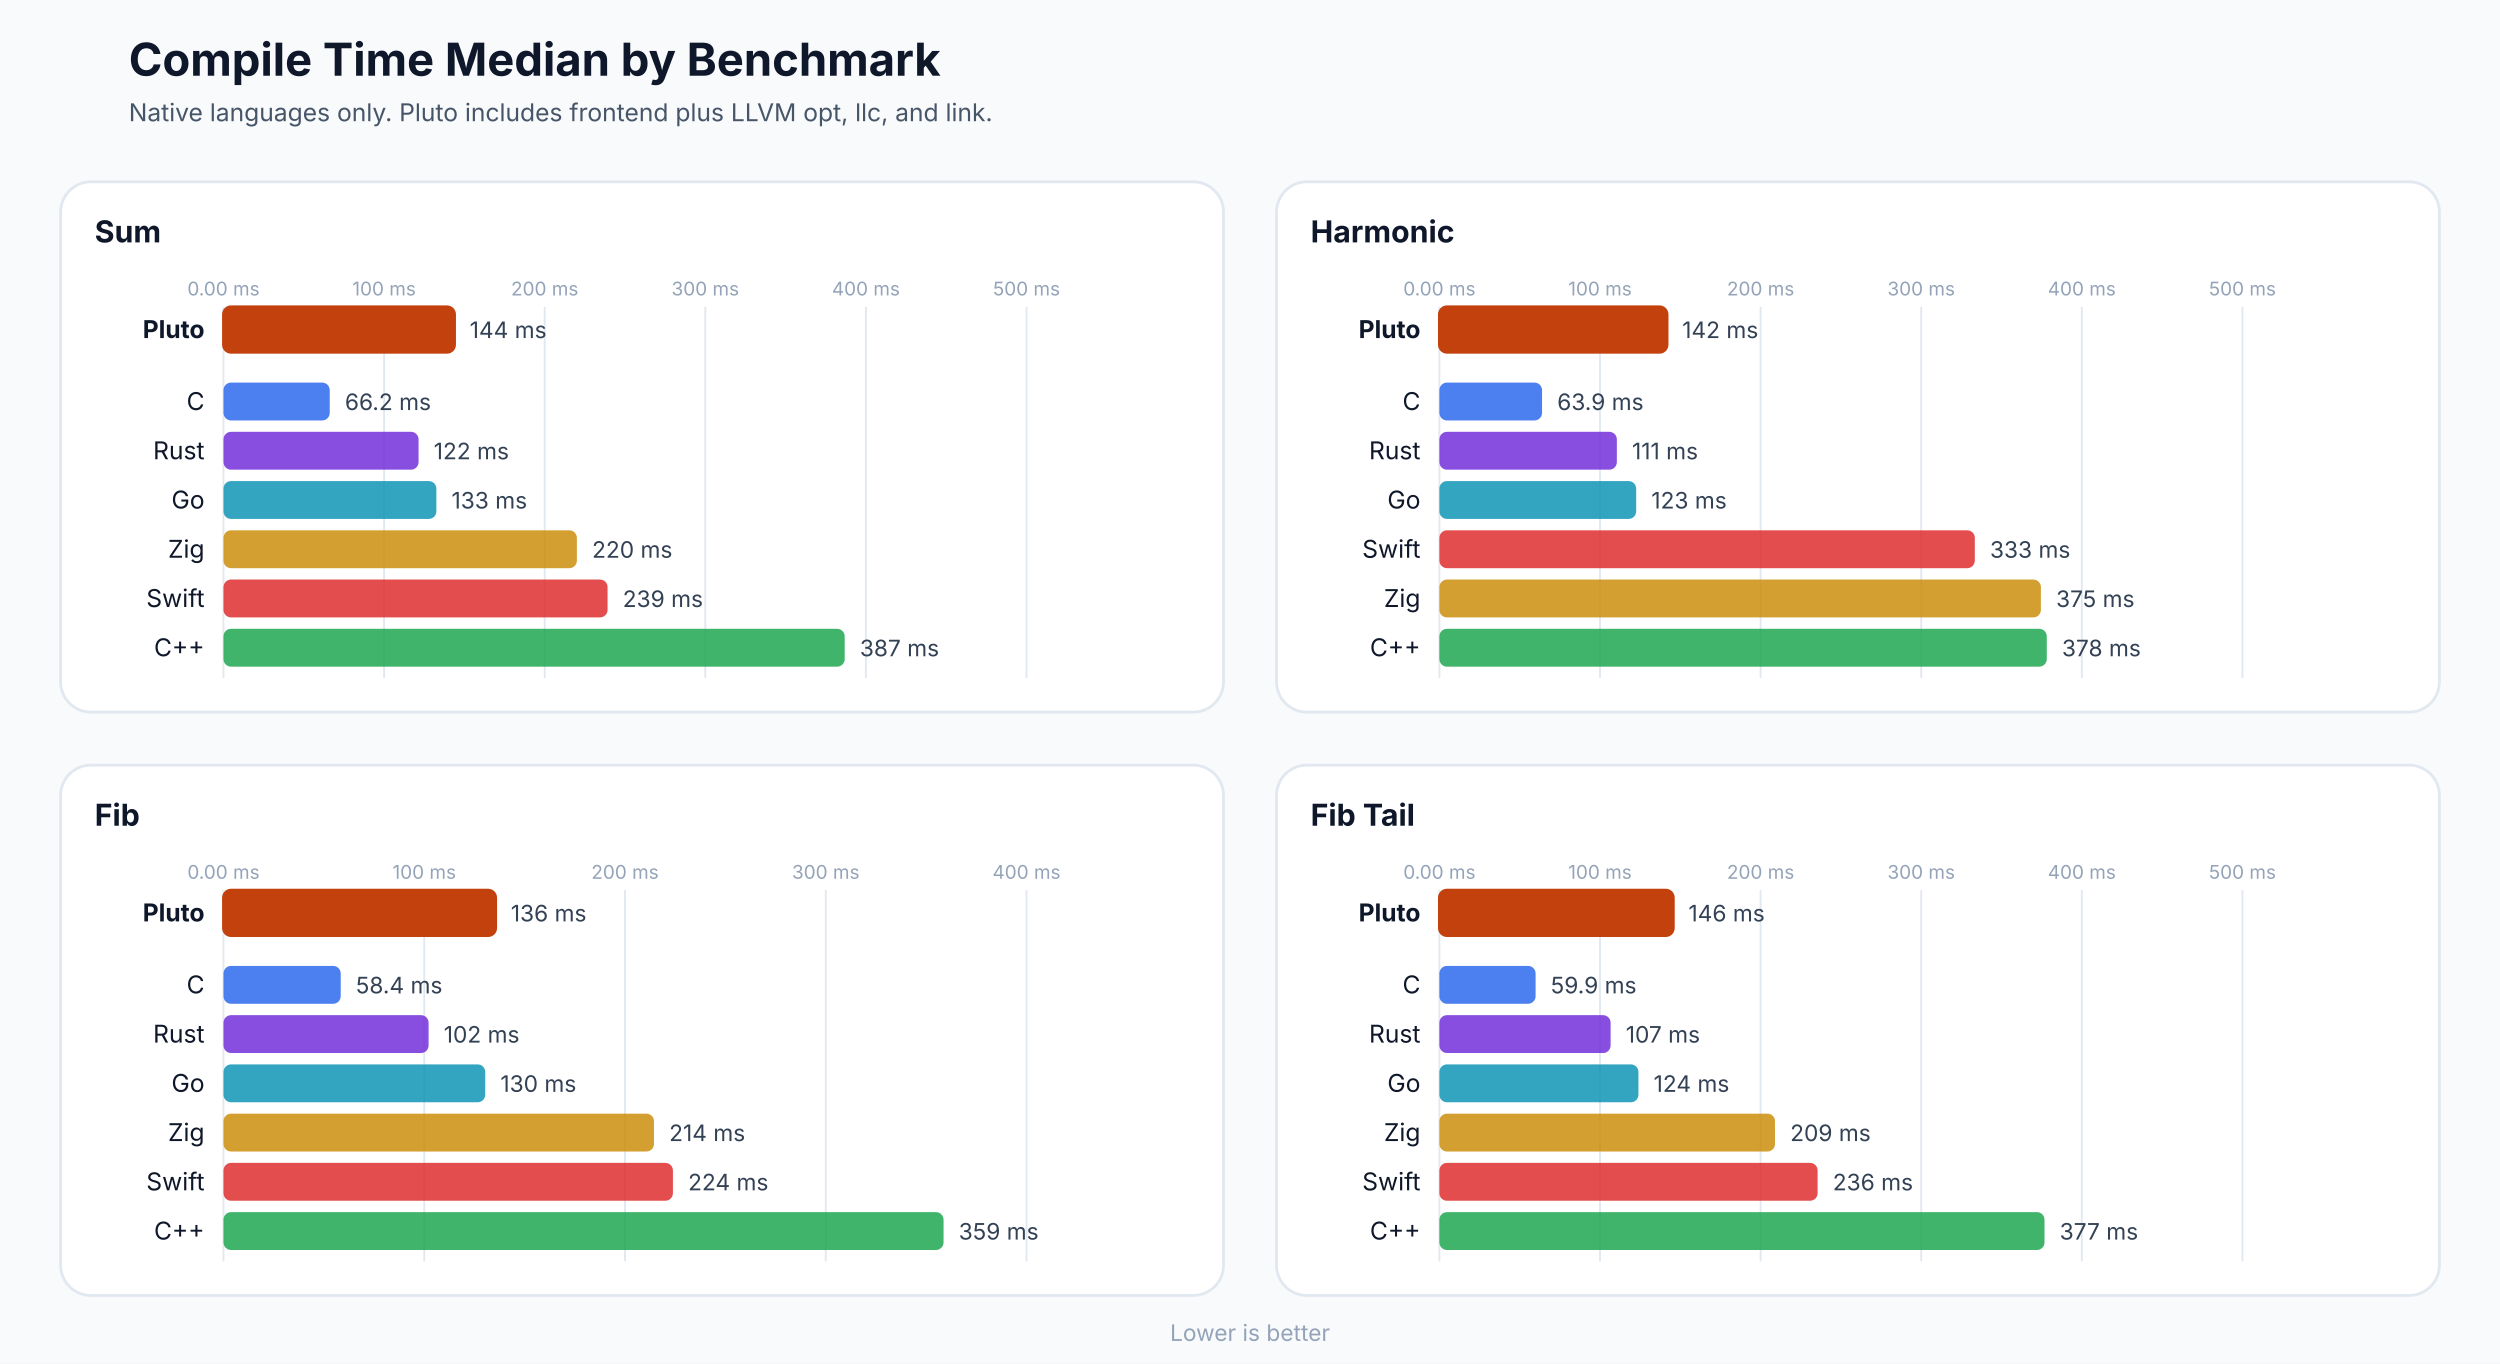
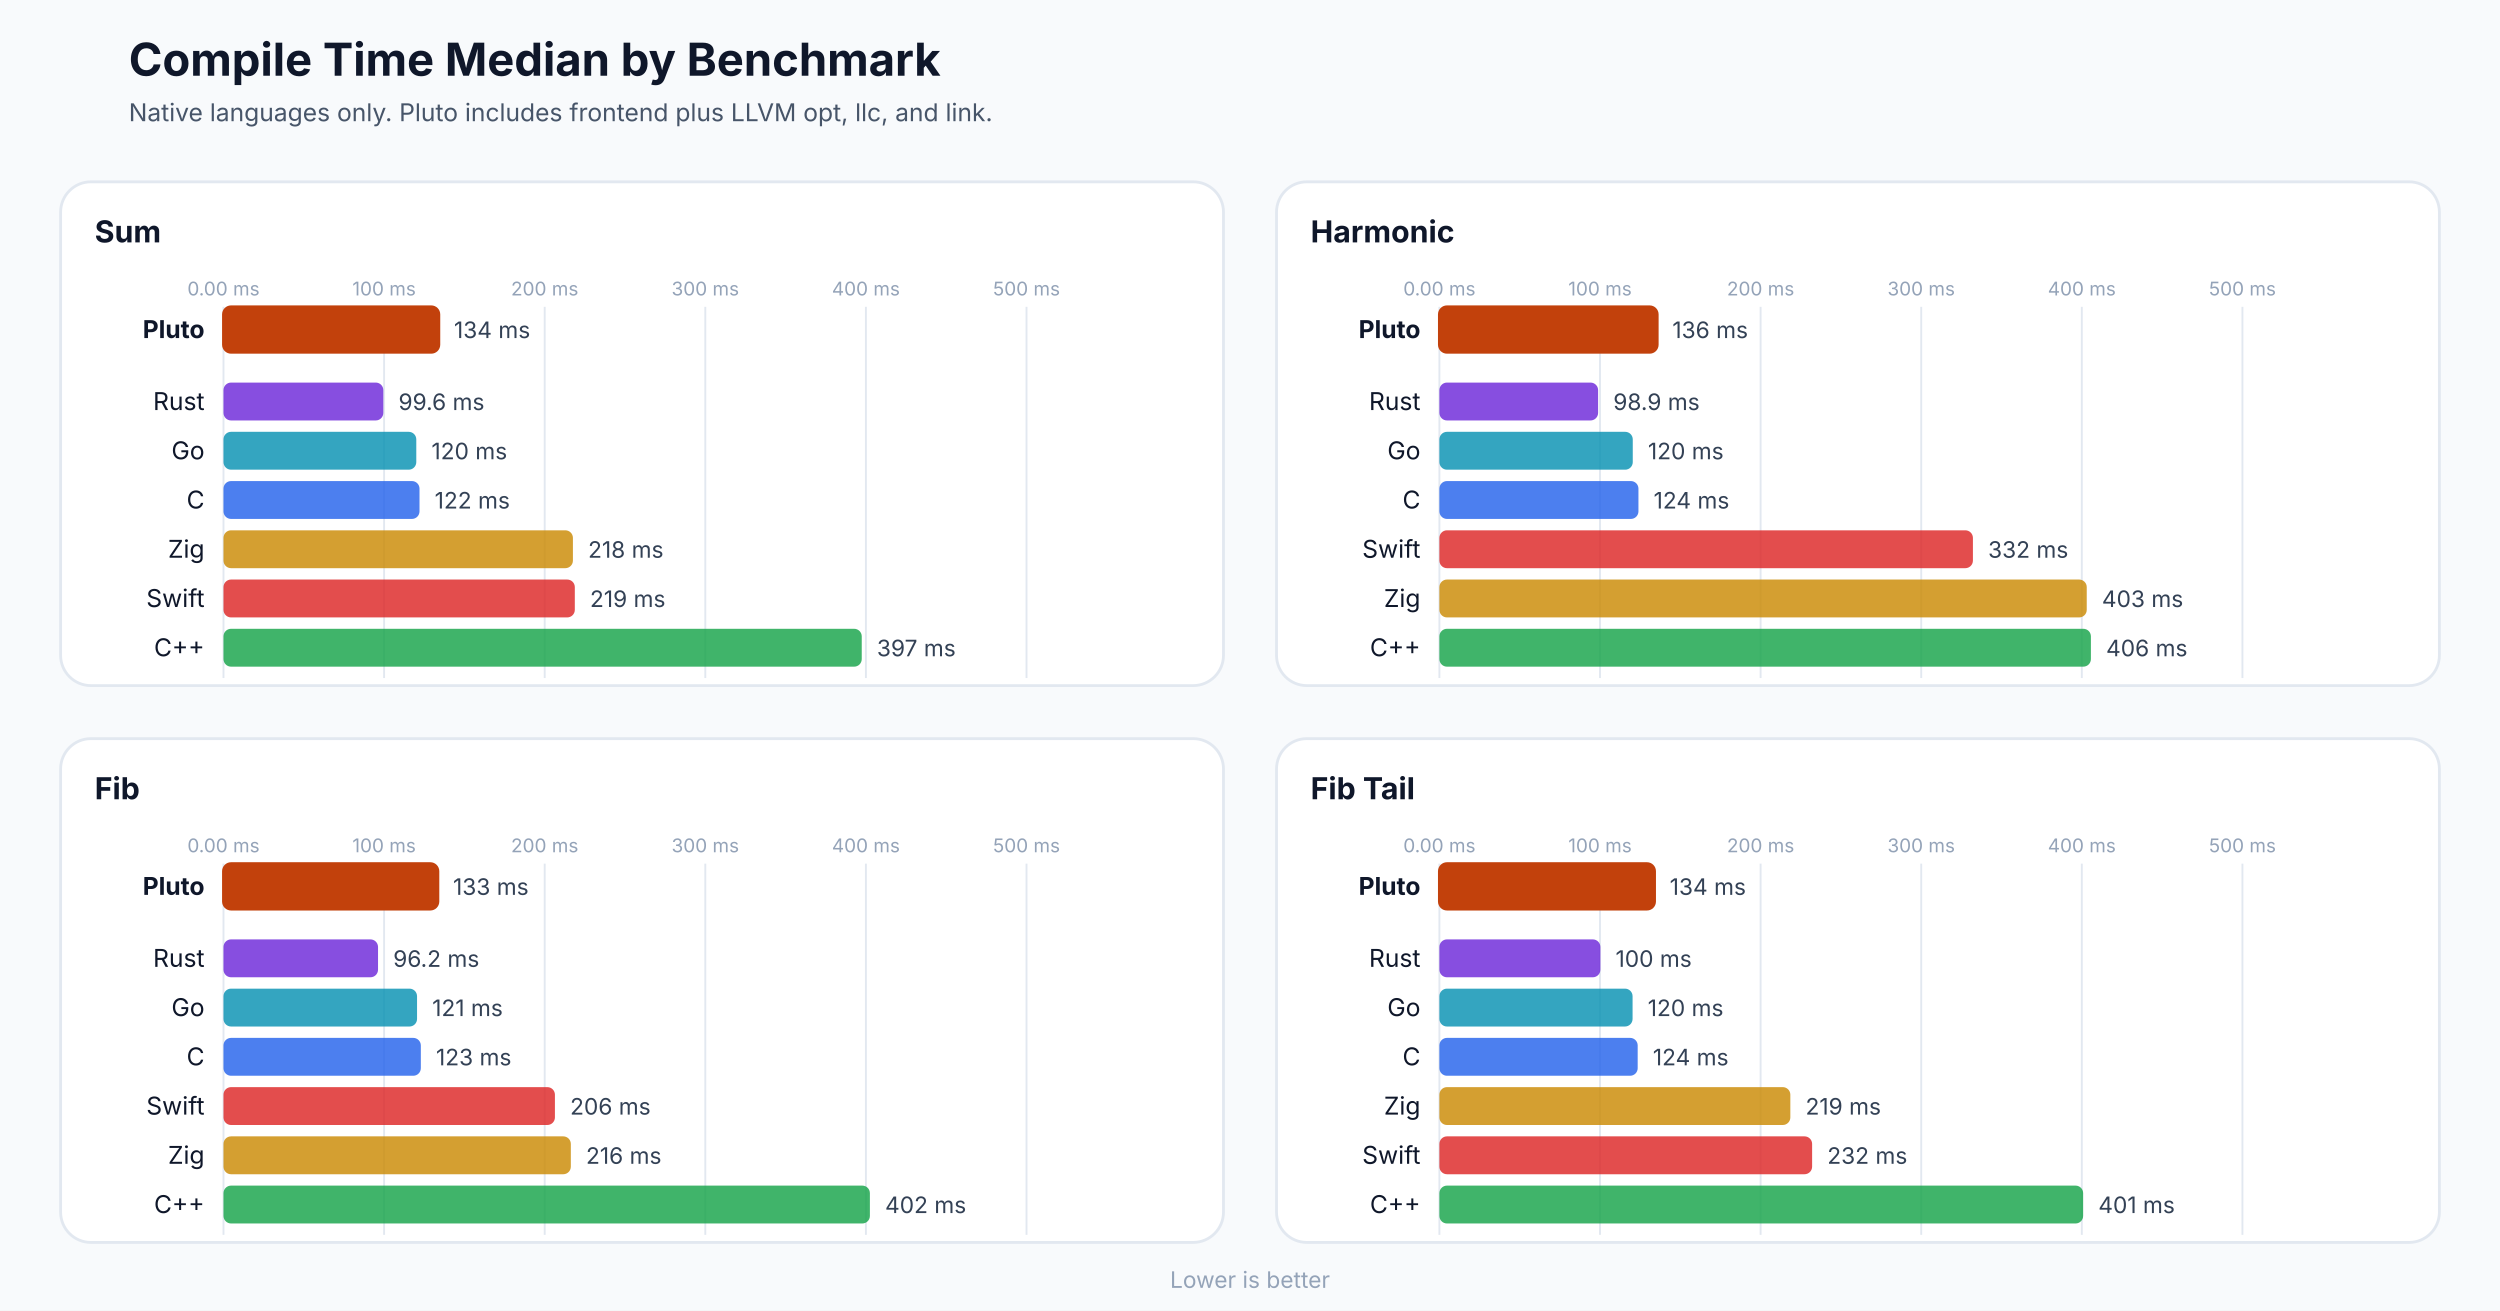
- <svg xmlns="http://www.w3.org/2000/svg" width="1320" height="720" viewBox="0 0 1320 720" role="img" aria-labelledby="chart-title chart-desc">
-   <rect width="1320" height="720" fill="#f8fafc" />
+ <svg xmlns="http://www.w3.org/2000/svg" width="1320" height="692" viewBox="0 0 1320 692" role="img" aria-labelledby="chart-title chart-desc">
+   <rect width="1320" height="692" fill="#f8fafc" />
  <text x="68" y="40" fill="#0f172a" font-size="24" font-weight="700" font-family="ui-sans-serif, system-ui, -apple-system, BlinkMacSystemFont, sans-serif">Compile Time Median by Benchmark</text>
  <text x="68" y="64" fill="#475569" font-size="13" font-family="ui-sans-serif, system-ui, -apple-system, BlinkMacSystemFont, sans-serif">Native languages only. Pluto includes frontend plus LLVM opt, llc, and link.</text>
-   <rect x="32" y="96" width="614" height="280" rx="16" fill="#ffffff" stroke="#e2e8f0" stroke-width="1.5" />
+   <rect x="32" y="96" width="614" height="266" rx="16" fill="#ffffff" stroke="#e2e8f0" stroke-width="1.5" />
  <text x="50" y="128" fill="#0f172a" font-size="16" font-weight="700" font-family="ui-sans-serif, system-ui, -apple-system, BlinkMacSystemFont, sans-serif">Sum</text>
  <line x1="118.0" y1="162" x2="118.0" y2="358" stroke="#e2e8f0" stroke-width="1" />
  <text x="118.0" y="156" text-anchor="middle" fill="#94a3b8" font-size="10" font-family="ui-sans-serif, system-ui, -apple-system, BlinkMacSystemFont, sans-serif">0.00 ms</text>
  <line x1="202.8" y1="162" x2="202.8" y2="358" stroke="#e2e8f0" stroke-width="1" />
  <text x="202.8" y="156" text-anchor="middle" fill="#94a3b8" font-size="10" font-family="ui-sans-serif, system-ui, -apple-system, BlinkMacSystemFont, sans-serif">100 ms</text>
  <line x1="287.6" y1="162" x2="287.6" y2="358" stroke="#e2e8f0" stroke-width="1" />
  <text x="287.6" y="156" text-anchor="middle" fill="#94a3b8" font-size="10" font-family="ui-sans-serif, system-ui, -apple-system, BlinkMacSystemFont, sans-serif">200 ms</text>
  <line x1="372.4" y1="162" x2="372.4" y2="358" stroke="#e2e8f0" stroke-width="1" />
  <text x="372.4" y="156" text-anchor="middle" fill="#94a3b8" font-size="10" font-family="ui-sans-serif, system-ui, -apple-system, BlinkMacSystemFont, sans-serif">300 ms</text>
  <line x1="457.2" y1="162" x2="457.2" y2="358" stroke="#e2e8f0" stroke-width="1" />
  <text x="457.2" y="156" text-anchor="middle" fill="#94a3b8" font-size="10" font-family="ui-sans-serif, system-ui, -apple-system, BlinkMacSystemFont, sans-serif">400 ms</text>
  <line x1="542.0" y1="162" x2="542.0" y2="358" stroke="#e2e8f0" stroke-width="1" />
  <text x="542.0" y="156" text-anchor="middle" fill="#94a3b8" font-size="10" font-family="ui-sans-serif, system-ui, -apple-system, BlinkMacSystemFont, sans-serif">500 ms</text>
  <text x="108" y="178.5" text-anchor="end" fill="#0f172a" font-size="13" font-weight="700" font-family="ui-sans-serif, system-ui, -apple-system, BlinkMacSystemFont, sans-serif">Pluto</text>
-   <rect x="118" y="162" width="122.0" height="24" rx="4" fill="#c2410c" fill-opacity="1.0" stroke="#c2410c" stroke-width="1.5" />
-   <text x="248.0" y="178.5" text-anchor="start" fill="#334155" font-size="12" font-family="ui-sans-serif, system-ui, -apple-system, BlinkMacSystemFont, sans-serif">144 ms</text>
-   <text x="108" y="216.5" text-anchor="end" fill="#0f172a" font-size="13" font-weight="400" font-family="ui-sans-serif, system-ui, -apple-system, BlinkMacSystemFont, sans-serif">C</text>
-   <rect x="118" y="202" width="56.1" height="20" rx="4" fill="#2563eb" fill-opacity="0.82" />
-   <text x="182.1" y="216.5" text-anchor="start" fill="#334155" font-size="12" font-family="ui-sans-serif, system-ui, -apple-system, BlinkMacSystemFont, sans-serif">66.2 ms</text>
-   <text x="108" y="242.5" text-anchor="end" fill="#0f172a" font-size="13" font-weight="400" font-family="ui-sans-serif, system-ui, -apple-system, BlinkMacSystemFont, sans-serif">Rust</text>
-   <rect x="118" y="228" width="103.0" height="20" rx="4" fill="#6d28d9" fill-opacity="0.82" />
-   <text x="229.0" y="242.5" text-anchor="start" fill="#334155" font-size="12" font-family="ui-sans-serif, system-ui, -apple-system, BlinkMacSystemFont, sans-serif">122 ms</text>
-   <text x="108" y="268.5" text-anchor="end" fill="#0f172a" font-size="13" font-weight="400" font-family="ui-sans-serif, system-ui, -apple-system, BlinkMacSystemFont, sans-serif">Go</text>
-   <rect x="118" y="254" width="112.4" height="20" rx="4" fill="#0891b2" fill-opacity="0.82" />
-   <text x="238.4" y="268.5" text-anchor="start" fill="#334155" font-size="12" font-family="ui-sans-serif, system-ui, -apple-system, BlinkMacSystemFont, sans-serif">133 ms</text>
+   <rect x="118" y="162" width="113.7" height="24" rx="4" fill="#c2410c" fill-opacity="1.0" stroke="#c2410c" stroke-width="1.5" />
+   <text x="239.7" y="178.5" text-anchor="start" fill="#334155" font-size="12" font-family="ui-sans-serif, system-ui, -apple-system, BlinkMacSystemFont, sans-serif">134 ms</text>
+   <text x="108" y="216.5" text-anchor="end" fill="#0f172a" font-size="13" font-weight="400" font-family="ui-sans-serif, system-ui, -apple-system, BlinkMacSystemFont, sans-serif">Rust</text>
+   <rect x="118" y="202" width="84.4" height="20" rx="4" fill="#6d28d9" fill-opacity="0.82" />
+   <text x="210.4" y="216.5" text-anchor="start" fill="#334155" font-size="12" font-family="ui-sans-serif, system-ui, -apple-system, BlinkMacSystemFont, sans-serif">99.6 ms</text>
+   <text x="108" y="242.5" text-anchor="end" fill="#0f172a" font-size="13" font-weight="400" font-family="ui-sans-serif, system-ui, -apple-system, BlinkMacSystemFont, sans-serif">Go</text>
+   <rect x="118" y="228" width="101.8" height="20" rx="4" fill="#0891b2" fill-opacity="0.82" />
+   <text x="227.8" y="242.5" text-anchor="start" fill="#334155" font-size="12" font-family="ui-sans-serif, system-ui, -apple-system, BlinkMacSystemFont, sans-serif">120 ms</text>
+   <text x="108" y="268.5" text-anchor="end" fill="#0f172a" font-size="13" font-weight="400" font-family="ui-sans-serif, system-ui, -apple-system, BlinkMacSystemFont, sans-serif">C</text>
+   <rect x="118" y="254" width="103.5" height="20" rx="4" fill="#2563eb" fill-opacity="0.82" />
+   <text x="229.5" y="268.5" text-anchor="start" fill="#334155" font-size="12" font-family="ui-sans-serif, system-ui, -apple-system, BlinkMacSystemFont, sans-serif">122 ms</text>
  <text x="108" y="294.5" text-anchor="end" fill="#0f172a" font-size="13" font-weight="400" font-family="ui-sans-serif, system-ui, -apple-system, BlinkMacSystemFont, sans-serif">Zig</text>
-   <rect x="118" y="280" width="186.6" height="20" rx="4" fill="#ca8a04" fill-opacity="0.82" />
-   <text x="312.6" y="294.5" text-anchor="start" fill="#334155" font-size="12" font-family="ui-sans-serif, system-ui, -apple-system, BlinkMacSystemFont, sans-serif">220 ms</text>
+   <rect x="118" y="280" width="184.5" height="20" rx="4" fill="#ca8a04" fill-opacity="0.82" />
+   <text x="310.5" y="294.5" text-anchor="start" fill="#334155" font-size="12" font-family="ui-sans-serif, system-ui, -apple-system, BlinkMacSystemFont, sans-serif">218 ms</text>
  <text x="108" y="320.5" text-anchor="end" fill="#0f172a" font-size="13" font-weight="400" font-family="ui-sans-serif, system-ui, -apple-system, BlinkMacSystemFont, sans-serif">Swift</text>
-   <rect x="118" y="306" width="202.8" height="20" rx="4" fill="#dc2626" fill-opacity="0.82" />
-   <text x="328.8" y="320.5" text-anchor="start" fill="#334155" font-size="12" font-family="ui-sans-serif, system-ui, -apple-system, BlinkMacSystemFont, sans-serif">239 ms</text>
+   <rect x="118" y="306" width="185.5" height="20" rx="4" fill="#dc2626" fill-opacity="0.82" />
+   <text x="311.5" y="320.5" text-anchor="start" fill="#334155" font-size="12" font-family="ui-sans-serif, system-ui, -apple-system, BlinkMacSystemFont, sans-serif">219 ms</text>
  <text x="108" y="346.5" text-anchor="end" fill="#0f172a" font-size="13" font-weight="400" font-family="ui-sans-serif, system-ui, -apple-system, BlinkMacSystemFont, sans-serif">C++</text>
-   <rect x="118" y="332" width="328.0" height="20" rx="4" fill="#16a34a" fill-opacity="0.82" />
-   <text x="454.0" y="346.5" text-anchor="start" fill="#334155" font-size="12" font-family="ui-sans-serif, system-ui, -apple-system, BlinkMacSystemFont, sans-serif">387 ms</text>
-   <rect x="674" y="96" width="614" height="280" rx="16" fill="#ffffff" stroke="#e2e8f0" stroke-width="1.5" />
+   <rect x="118" y="332" width="337.0" height="20" rx="4" fill="#16a34a" fill-opacity="0.82" />
+   <text x="463.0" y="346.5" text-anchor="start" fill="#334155" font-size="12" font-family="ui-sans-serif, system-ui, -apple-system, BlinkMacSystemFont, sans-serif">397 ms</text>
+   <rect x="674" y="96" width="614" height="266" rx="16" fill="#ffffff" stroke="#e2e8f0" stroke-width="1.5" />
  <text x="692" y="128" fill="#0f172a" font-size="16" font-weight="700" font-family="ui-sans-serif, system-ui, -apple-system, BlinkMacSystemFont, sans-serif">Harmonic</text>
  <line x1="760.0" y1="162" x2="760.0" y2="358" stroke="#e2e8f0" stroke-width="1" />
  <text x="760.0" y="156" text-anchor="middle" fill="#94a3b8" font-size="10" font-family="ui-sans-serif, system-ui, -apple-system, BlinkMacSystemFont, sans-serif">0.00 ms</text>
  <line x1="844.8" y1="162" x2="844.8" y2="358" stroke="#e2e8f0" stroke-width="1" />
  <text x="844.8" y="156" text-anchor="middle" fill="#94a3b8" font-size="10" font-family="ui-sans-serif, system-ui, -apple-system, BlinkMacSystemFont, sans-serif">100 ms</text>
  <line x1="929.6" y1="162" x2="929.6" y2="358" stroke="#e2e8f0" stroke-width="1" />
  <text x="929.6" y="156" text-anchor="middle" fill="#94a3b8" font-size="10" font-family="ui-sans-serif, system-ui, -apple-system, BlinkMacSystemFont, sans-serif">200 ms</text>
  <line x1="1014.4" y1="162" x2="1014.4" y2="358" stroke="#e2e8f0" stroke-width="1" />
  <text x="1014.4" y="156" text-anchor="middle" fill="#94a3b8" font-size="10" font-family="ui-sans-serif, system-ui, -apple-system, BlinkMacSystemFont, sans-serif">300 ms</text>
  <line x1="1099.2" y1="162" x2="1099.2" y2="358" stroke="#e2e8f0" stroke-width="1" />
  <text x="1099.2" y="156" text-anchor="middle" fill="#94a3b8" font-size="10" font-family="ui-sans-serif, system-ui, -apple-system, BlinkMacSystemFont, sans-serif">400 ms</text>
  <line x1="1184.0" y1="162" x2="1184.0" y2="358" stroke="#e2e8f0" stroke-width="1" />
  <text x="1184.0" y="156" text-anchor="middle" fill="#94a3b8" font-size="10" font-family="ui-sans-serif, system-ui, -apple-system, BlinkMacSystemFont, sans-serif">500 ms</text>
  <text x="750" y="178.5" text-anchor="end" fill="#0f172a" font-size="13" font-weight="700" font-family="ui-sans-serif, system-ui, -apple-system, BlinkMacSystemFont, sans-serif">Pluto</text>
-   <rect x="760" y="162" width="120.2" height="24" rx="4" fill="#c2410c" fill-opacity="1.0" stroke="#c2410c" stroke-width="1.5" />
-   <text x="888.2" y="178.5" text-anchor="start" fill="#334155" font-size="12" font-family="ui-sans-serif, system-ui, -apple-system, BlinkMacSystemFont, sans-serif">142 ms</text>
-   <text x="750" y="216.5" text-anchor="end" fill="#0f172a" font-size="13" font-weight="400" font-family="ui-sans-serif, system-ui, -apple-system, BlinkMacSystemFont, sans-serif">C</text>
-   <rect x="760" y="202" width="54.2" height="20" rx="4" fill="#2563eb" fill-opacity="0.82" />
-   <text x="822.2" y="216.5" text-anchor="start" fill="#334155" font-size="12" font-family="ui-sans-serif, system-ui, -apple-system, BlinkMacSystemFont, sans-serif">63.9 ms</text>
-   <text x="750" y="242.5" text-anchor="end" fill="#0f172a" font-size="13" font-weight="400" font-family="ui-sans-serif, system-ui, -apple-system, BlinkMacSystemFont, sans-serif">Rust</text>
-   <rect x="760" y="228" width="93.7" height="20" rx="4" fill="#6d28d9" fill-opacity="0.82" />
-   <text x="861.7" y="242.5" text-anchor="start" fill="#334155" font-size="12" font-family="ui-sans-serif, system-ui, -apple-system, BlinkMacSystemFont, sans-serif">111 ms</text>
-   <text x="750" y="268.5" text-anchor="end" fill="#0f172a" font-size="13" font-weight="400" font-family="ui-sans-serif, system-ui, -apple-system, BlinkMacSystemFont, sans-serif">Go</text>
-   <rect x="760" y="254" width="103.9" height="20" rx="4" fill="#0891b2" fill-opacity="0.82" />
-   <text x="871.9" y="268.5" text-anchor="start" fill="#334155" font-size="12" font-family="ui-sans-serif, system-ui, -apple-system, BlinkMacSystemFont, sans-serif">123 ms</text>
+   <rect x="760" y="162" width="115.0" height="24" rx="4" fill="#c2410c" fill-opacity="1.0" stroke="#c2410c" stroke-width="1.5" />
+   <text x="883.0" y="178.5" text-anchor="start" fill="#334155" font-size="12" font-family="ui-sans-serif, system-ui, -apple-system, BlinkMacSystemFont, sans-serif">136 ms</text>
+   <text x="750" y="216.5" text-anchor="end" fill="#0f172a" font-size="13" font-weight="400" font-family="ui-sans-serif, system-ui, -apple-system, BlinkMacSystemFont, sans-serif">Rust</text>
+   <rect x="760" y="202" width="83.8" height="20" rx="4" fill="#6d28d9" fill-opacity="0.82" />
+   <text x="851.8" y="216.5" text-anchor="start" fill="#334155" font-size="12" font-family="ui-sans-serif, system-ui, -apple-system, BlinkMacSystemFont, sans-serif">98.9 ms</text>
+   <text x="750" y="242.5" text-anchor="end" fill="#0f172a" font-size="13" font-weight="400" font-family="ui-sans-serif, system-ui, -apple-system, BlinkMacSystemFont, sans-serif">Go</text>
+   <rect x="760" y="228" width="102.1" height="20" rx="4" fill="#0891b2" fill-opacity="0.82" />
+   <text x="870.1" y="242.5" text-anchor="start" fill="#334155" font-size="12" font-family="ui-sans-serif, system-ui, -apple-system, BlinkMacSystemFont, sans-serif">120 ms</text>
+   <text x="750" y="268.5" text-anchor="end" fill="#0f172a" font-size="13" font-weight="400" font-family="ui-sans-serif, system-ui, -apple-system, BlinkMacSystemFont, sans-serif">C</text>
+   <rect x="760" y="254" width="105.1" height="20" rx="4" fill="#2563eb" fill-opacity="0.82" />
+   <text x="873.1" y="268.5" text-anchor="start" fill="#334155" font-size="12" font-family="ui-sans-serif, system-ui, -apple-system, BlinkMacSystemFont, sans-serif">124 ms</text>
  <text x="750" y="294.5" text-anchor="end" fill="#0f172a" font-size="13" font-weight="400" font-family="ui-sans-serif, system-ui, -apple-system, BlinkMacSystemFont, sans-serif">Swift</text>
-   <rect x="760" y="280" width="282.7" height="20" rx="4" fill="#dc2626" fill-opacity="0.82" />
-   <text x="1050.7" y="294.5" text-anchor="start" fill="#334155" font-size="12" font-family="ui-sans-serif, system-ui, -apple-system, BlinkMacSystemFont, sans-serif">333 ms</text>
+   <rect x="760" y="280" width="281.7" height="20" rx="4" fill="#dc2626" fill-opacity="0.82" />
+   <text x="1049.7" y="294.5" text-anchor="start" fill="#334155" font-size="12" font-family="ui-sans-serif, system-ui, -apple-system, BlinkMacSystemFont, sans-serif">332 ms</text>
  <text x="750" y="320.5" text-anchor="end" fill="#0f172a" font-size="13" font-weight="400" font-family="ui-sans-serif, system-ui, -apple-system, BlinkMacSystemFont, sans-serif">Zig</text>
-   <rect x="760" y="306" width="317.6" height="20" rx="4" fill="#ca8a04" fill-opacity="0.82" />
-   <text x="1085.6" y="320.5" text-anchor="start" fill="#334155" font-size="12" font-family="ui-sans-serif, system-ui, -apple-system, BlinkMacSystemFont, sans-serif">375 ms</text>
+   <rect x="760" y="306" width="341.8" height="20" rx="4" fill="#ca8a04" fill-opacity="0.82" />
+   <text x="1109.8" y="320.5" text-anchor="start" fill="#334155" font-size="12" font-family="ui-sans-serif, system-ui, -apple-system, BlinkMacSystemFont, sans-serif">403 ms</text>
  <text x="750" y="346.5" text-anchor="end" fill="#0f172a" font-size="13" font-weight="400" font-family="ui-sans-serif, system-ui, -apple-system, BlinkMacSystemFont, sans-serif">C++</text>
-   <rect x="760" y="332" width="320.7" height="20" rx="4" fill="#16a34a" fill-opacity="0.82" />
-   <text x="1088.7" y="346.5" text-anchor="start" fill="#334155" font-size="12" font-family="ui-sans-serif, system-ui, -apple-system, BlinkMacSystemFont, sans-serif">378 ms</text>
-   <rect x="32" y="404" width="614" height="280" rx="16" fill="#ffffff" stroke="#e2e8f0" stroke-width="1.5" />
-   <text x="50" y="436" fill="#0f172a" font-size="16" font-weight="700" font-family="ui-sans-serif, system-ui, -apple-system, BlinkMacSystemFont, sans-serif">Fib</text>
-   <line x1="118.0" y1="470" x2="118.0" y2="666" stroke="#e2e8f0" stroke-width="1" />
-   <text x="118.0" y="464" text-anchor="middle" fill="#94a3b8" font-size="10" font-family="ui-sans-serif, system-ui, -apple-system, BlinkMacSystemFont, sans-serif">0.00 ms</text>
-   <line x1="224.0" y1="470" x2="224.0" y2="666" stroke="#e2e8f0" stroke-width="1" />
-   <text x="224.0" y="464" text-anchor="middle" fill="#94a3b8" font-size="10" font-family="ui-sans-serif, system-ui, -apple-system, BlinkMacSystemFont, sans-serif">100 ms</text>
-   <line x1="330.0" y1="470" x2="330.0" y2="666" stroke="#e2e8f0" stroke-width="1" />
-   <text x="330.0" y="464" text-anchor="middle" fill="#94a3b8" font-size="10" font-family="ui-sans-serif, system-ui, -apple-system, BlinkMacSystemFont, sans-serif">200 ms</text>
-   <line x1="436.0" y1="470" x2="436.0" y2="666" stroke="#e2e8f0" stroke-width="1" />
-   <text x="436.0" y="464" text-anchor="middle" fill="#94a3b8" font-size="10" font-family="ui-sans-serif, system-ui, -apple-system, BlinkMacSystemFont, sans-serif">300 ms</text>
-   <line x1="542.0" y1="470" x2="542.0" y2="666" stroke="#e2e8f0" stroke-width="1" />
-   <text x="542.0" y="464" text-anchor="middle" fill="#94a3b8" font-size="10" font-family="ui-sans-serif, system-ui, -apple-system, BlinkMacSystemFont, sans-serif">400 ms</text>
-   <text x="108" y="486.5" text-anchor="end" fill="#0f172a" font-size="13" font-weight="700" font-family="ui-sans-serif, system-ui, -apple-system, BlinkMacSystemFont, sans-serif">Pluto</text>
-   <rect x="118" y="470" width="143.7" height="24" rx="4" fill="#c2410c" fill-opacity="1.0" stroke="#c2410c" stroke-width="1.5" />
-   <text x="269.7" y="486.5" text-anchor="start" fill="#334155" font-size="12" font-family="ui-sans-serif, system-ui, -apple-system, BlinkMacSystemFont, sans-serif">136 ms</text>
-   <text x="108" y="524.5" text-anchor="end" fill="#0f172a" font-size="13" font-weight="400" font-family="ui-sans-serif, system-ui, -apple-system, BlinkMacSystemFont, sans-serif">C</text>
-   <rect x="118" y="510" width="61.9" height="20" rx="4" fill="#2563eb" fill-opacity="0.82" />
-   <text x="187.9" y="524.5" text-anchor="start" fill="#334155" font-size="12" font-family="ui-sans-serif, system-ui, -apple-system, BlinkMacSystemFont, sans-serif">58.4 ms</text>
-   <text x="108" y="550.5" text-anchor="end" fill="#0f172a" font-size="13" font-weight="400" font-family="ui-sans-serif, system-ui, -apple-system, BlinkMacSystemFont, sans-serif">Rust</text>
-   <rect x="118" y="536" width="108.3" height="20" rx="4" fill="#6d28d9" fill-opacity="0.82" />
-   <text x="234.3" y="550.5" text-anchor="start" fill="#334155" font-size="12" font-family="ui-sans-serif, system-ui, -apple-system, BlinkMacSystemFont, sans-serif">102 ms</text>
-   <text x="108" y="576.5" text-anchor="end" fill="#0f172a" font-size="13" font-weight="400" font-family="ui-sans-serif, system-ui, -apple-system, BlinkMacSystemFont, sans-serif">Go</text>
-   <rect x="118" y="562" width="138.2" height="20" rx="4" fill="#0891b2" fill-opacity="0.82" />
-   <text x="264.2" y="576.5" text-anchor="start" fill="#334155" font-size="12" font-family="ui-sans-serif, system-ui, -apple-system, BlinkMacSystemFont, sans-serif">130 ms</text>
-   <text x="108" y="602.5" text-anchor="end" fill="#0f172a" font-size="13" font-weight="400" font-family="ui-sans-serif, system-ui, -apple-system, BlinkMacSystemFont, sans-serif">Zig</text>
-   <rect x="118" y="588" width="227.3" height="20" rx="4" fill="#ca8a04" fill-opacity="0.82" />
-   <text x="353.3" y="602.5" text-anchor="start" fill="#334155" font-size="12" font-family="ui-sans-serif, system-ui, -apple-system, BlinkMacSystemFont, sans-serif">214 ms</text>
-   <text x="108" y="628.5" text-anchor="end" fill="#0f172a" font-size="13" font-weight="400" font-family="ui-sans-serif, system-ui, -apple-system, BlinkMacSystemFont, sans-serif">Swift</text>
-   <rect x="118" y="614" width="237.3" height="20" rx="4" fill="#dc2626" fill-opacity="0.82" />
-   <text x="363.3" y="628.5" text-anchor="start" fill="#334155" font-size="12" font-family="ui-sans-serif, system-ui, -apple-system, BlinkMacSystemFont, sans-serif">224 ms</text>
-   <text x="108" y="654.5" text-anchor="end" fill="#0f172a" font-size="13" font-weight="400" font-family="ui-sans-serif, system-ui, -apple-system, BlinkMacSystemFont, sans-serif">C++</text>
-   <rect x="118" y="640" width="380.2" height="20" rx="4" fill="#16a34a" fill-opacity="0.82" />
-   <text x="506.2" y="654.5" text-anchor="start" fill="#334155" font-size="12" font-family="ui-sans-serif, system-ui, -apple-system, BlinkMacSystemFont, sans-serif">359 ms</text>
-   <rect x="674" y="404" width="614" height="280" rx="16" fill="#ffffff" stroke="#e2e8f0" stroke-width="1.5" />
-   <text x="692" y="436" fill="#0f172a" font-size="16" font-weight="700" font-family="ui-sans-serif, system-ui, -apple-system, BlinkMacSystemFont, sans-serif">Fib Tail</text>
-   <line x1="760.0" y1="470" x2="760.0" y2="666" stroke="#e2e8f0" stroke-width="1" />
-   <text x="760.0" y="464" text-anchor="middle" fill="#94a3b8" font-size="10" font-family="ui-sans-serif, system-ui, -apple-system, BlinkMacSystemFont, sans-serif">0.00 ms</text>
-   <line x1="844.8" y1="470" x2="844.8" y2="666" stroke="#e2e8f0" stroke-width="1" />
-   <text x="844.8" y="464" text-anchor="middle" fill="#94a3b8" font-size="10" font-family="ui-sans-serif, system-ui, -apple-system, BlinkMacSystemFont, sans-serif">100 ms</text>
-   <line x1="929.6" y1="470" x2="929.6" y2="666" stroke="#e2e8f0" stroke-width="1" />
-   <text x="929.6" y="464" text-anchor="middle" fill="#94a3b8" font-size="10" font-family="ui-sans-serif, system-ui, -apple-system, BlinkMacSystemFont, sans-serif">200 ms</text>
-   <line x1="1014.4" y1="470" x2="1014.4" y2="666" stroke="#e2e8f0" stroke-width="1" />
-   <text x="1014.4" y="464" text-anchor="middle" fill="#94a3b8" font-size="10" font-family="ui-sans-serif, system-ui, -apple-system, BlinkMacSystemFont, sans-serif">300 ms</text>
-   <line x1="1099.2" y1="470" x2="1099.2" y2="666" stroke="#e2e8f0" stroke-width="1" />
-   <text x="1099.2" y="464" text-anchor="middle" fill="#94a3b8" font-size="10" font-family="ui-sans-serif, system-ui, -apple-system, BlinkMacSystemFont, sans-serif">400 ms</text>
-   <line x1="1184.0" y1="470" x2="1184.0" y2="666" stroke="#e2e8f0" stroke-width="1" />
-   <text x="1184.0" y="464" text-anchor="middle" fill="#94a3b8" font-size="10" font-family="ui-sans-serif, system-ui, -apple-system, BlinkMacSystemFont, sans-serif">500 ms</text>
-   <text x="750" y="486.5" text-anchor="end" fill="#0f172a" font-size="13" font-weight="700" font-family="ui-sans-serif, system-ui, -apple-system, BlinkMacSystemFont, sans-serif">Pluto</text>
-   <rect x="760" y="470" width="123.5" height="24" rx="4" fill="#c2410c" fill-opacity="1.0" stroke="#c2410c" stroke-width="1.5" />
-   <text x="891.5" y="486.5" text-anchor="start" fill="#334155" font-size="12" font-family="ui-sans-serif, system-ui, -apple-system, BlinkMacSystemFont, sans-serif">146 ms</text>
-   <text x="750" y="524.5" text-anchor="end" fill="#0f172a" font-size="13" font-weight="400" font-family="ui-sans-serif, system-ui, -apple-system, BlinkMacSystemFont, sans-serif">C</text>
-   <rect x="760" y="510" width="50.8" height="20" rx="4" fill="#2563eb" fill-opacity="0.82" />
-   <text x="818.8" y="524.5" text-anchor="start" fill="#334155" font-size="12" font-family="ui-sans-serif, system-ui, -apple-system, BlinkMacSystemFont, sans-serif">59.9 ms</text>
-   <text x="750" y="550.5" text-anchor="end" fill="#0f172a" font-size="13" font-weight="400" font-family="ui-sans-serif, system-ui, -apple-system, BlinkMacSystemFont, sans-serif">Rust</text>
-   <rect x="760" y="536" width="90.4" height="20" rx="4" fill="#6d28d9" fill-opacity="0.82" />
-   <text x="858.4" y="550.5" text-anchor="start" fill="#334155" font-size="12" font-family="ui-sans-serif, system-ui, -apple-system, BlinkMacSystemFont, sans-serif">107 ms</text>
-   <text x="750" y="576.5" text-anchor="end" fill="#0f172a" font-size="13" font-weight="400" font-family="ui-sans-serif, system-ui, -apple-system, BlinkMacSystemFont, sans-serif">Go</text>
-   <rect x="760" y="562" width="105.1" height="20" rx="4" fill="#0891b2" fill-opacity="0.82" />
-   <text x="873.1" y="576.5" text-anchor="start" fill="#334155" font-size="12" font-family="ui-sans-serif, system-ui, -apple-system, BlinkMacSystemFont, sans-serif">124 ms</text>
-   <text x="750" y="602.5" text-anchor="end" fill="#0f172a" font-size="13" font-weight="400" font-family="ui-sans-serif, system-ui, -apple-system, BlinkMacSystemFont, sans-serif">Zig</text>
-   <rect x="760" y="588" width="177.2" height="20" rx="4" fill="#ca8a04" fill-opacity="0.82" />
-   <text x="945.2" y="602.5" text-anchor="start" fill="#334155" font-size="12" font-family="ui-sans-serif, system-ui, -apple-system, BlinkMacSystemFont, sans-serif">209 ms</text>
-   <text x="750" y="628.5" text-anchor="end" fill="#0f172a" font-size="13" font-weight="400" font-family="ui-sans-serif, system-ui, -apple-system, BlinkMacSystemFont, sans-serif">Swift</text>
-   <rect x="760" y="614" width="199.7" height="20" rx="4" fill="#dc2626" fill-opacity="0.82" />
-   <text x="967.7" y="628.5" text-anchor="start" fill="#334155" font-size="12" font-family="ui-sans-serif, system-ui, -apple-system, BlinkMacSystemFont, sans-serif">236 ms</text>
-   <text x="750" y="654.5" text-anchor="end" fill="#0f172a" font-size="13" font-weight="400" font-family="ui-sans-serif, system-ui, -apple-system, BlinkMacSystemFont, sans-serif">C++</text>
-   <rect x="760" y="640" width="319.5" height="20" rx="4" fill="#16a34a" fill-opacity="0.82" />
-   <text x="1087.5" y="654.5" text-anchor="start" fill="#334155" font-size="12" font-family="ui-sans-serif, system-ui, -apple-system, BlinkMacSystemFont, sans-serif">377 ms</text>
-   <text x="660.0" y="708" text-anchor="middle" fill="#94a3b8" font-size="12" font-family="ui-sans-serif, system-ui, -apple-system, BlinkMacSystemFont, sans-serif">Lower is better</text>
+   <rect x="760" y="332" width="344.0" height="20" rx="4" fill="#16a34a" fill-opacity="0.82" />
+   <text x="1112.0" y="346.5" text-anchor="start" fill="#334155" font-size="12" font-family="ui-sans-serif, system-ui, -apple-system, BlinkMacSystemFont, sans-serif">406 ms</text>
+   <rect x="32" y="390" width="614" height="266" rx="16" fill="#ffffff" stroke="#e2e8f0" stroke-width="1.5" />
+   <text x="50" y="422" fill="#0f172a" font-size="16" font-weight="700" font-family="ui-sans-serif, system-ui, -apple-system, BlinkMacSystemFont, sans-serif">Fib</text>
+   <line x1="118.0" y1="456" x2="118.0" y2="652" stroke="#e2e8f0" stroke-width="1" />
+   <text x="118.0" y="450" text-anchor="middle" fill="#94a3b8" font-size="10" font-family="ui-sans-serif, system-ui, -apple-system, BlinkMacSystemFont, sans-serif">0.00 ms</text>
+   <line x1="202.8" y1="456" x2="202.8" y2="652" stroke="#e2e8f0" stroke-width="1" />
+   <text x="202.8" y="450" text-anchor="middle" fill="#94a3b8" font-size="10" font-family="ui-sans-serif, system-ui, -apple-system, BlinkMacSystemFont, sans-serif">100 ms</text>
+   <line x1="287.6" y1="456" x2="287.6" y2="652" stroke="#e2e8f0" stroke-width="1" />
+   <text x="287.6" y="450" text-anchor="middle" fill="#94a3b8" font-size="10" font-family="ui-sans-serif, system-ui, -apple-system, BlinkMacSystemFont, sans-serif">200 ms</text>
+   <line x1="372.4" y1="456" x2="372.4" y2="652" stroke="#e2e8f0" stroke-width="1" />
+   <text x="372.4" y="450" text-anchor="middle" fill="#94a3b8" font-size="10" font-family="ui-sans-serif, system-ui, -apple-system, BlinkMacSystemFont, sans-serif">300 ms</text>
+   <line x1="457.2" y1="456" x2="457.2" y2="652" stroke="#e2e8f0" stroke-width="1" />
+   <text x="457.2" y="450" text-anchor="middle" fill="#94a3b8" font-size="10" font-family="ui-sans-serif, system-ui, -apple-system, BlinkMacSystemFont, sans-serif">400 ms</text>
+   <line x1="542.0" y1="456" x2="542.0" y2="652" stroke="#e2e8f0" stroke-width="1" />
+   <text x="542.0" y="450" text-anchor="middle" fill="#94a3b8" font-size="10" font-family="ui-sans-serif, system-ui, -apple-system, BlinkMacSystemFont, sans-serif">500 ms</text>
+   <text x="108" y="472.5" text-anchor="end" fill="#0f172a" font-size="13" font-weight="700" font-family="ui-sans-serif, system-ui, -apple-system, BlinkMacSystemFont, sans-serif">Pluto</text>
+   <rect x="118" y="456" width="113.2" height="24" rx="4" fill="#c2410c" fill-opacity="1.0" stroke="#c2410c" stroke-width="1.5" />
+   <text x="239.2" y="472.5" text-anchor="start" fill="#334155" font-size="12" font-family="ui-sans-serif, system-ui, -apple-system, BlinkMacSystemFont, sans-serif">133 ms</text>
+   <text x="108" y="510.5" text-anchor="end" fill="#0f172a" font-size="13" font-weight="400" font-family="ui-sans-serif, system-ui, -apple-system, BlinkMacSystemFont, sans-serif">Rust</text>
+   <rect x="118" y="496" width="81.6" height="20" rx="4" fill="#6d28d9" fill-opacity="0.82" />
+   <text x="207.6" y="510.5" text-anchor="start" fill="#334155" font-size="12" font-family="ui-sans-serif, system-ui, -apple-system, BlinkMacSystemFont, sans-serif">96.2 ms</text>
+   <text x="108" y="536.5" text-anchor="end" fill="#0f172a" font-size="13" font-weight="400" font-family="ui-sans-serif, system-ui, -apple-system, BlinkMacSystemFont, sans-serif">Go</text>
+   <rect x="118" y="522" width="102.2" height="20" rx="4" fill="#0891b2" fill-opacity="0.82" />
+   <text x="228.2" y="536.5" text-anchor="start" fill="#334155" font-size="12" font-family="ui-sans-serif, system-ui, -apple-system, BlinkMacSystemFont, sans-serif">121 ms</text>
+   <text x="108" y="562.5" text-anchor="end" fill="#0f172a" font-size="13" font-weight="400" font-family="ui-sans-serif, system-ui, -apple-system, BlinkMacSystemFont, sans-serif">C</text>
+   <rect x="118" y="548" width="104.2" height="20" rx="4" fill="#2563eb" fill-opacity="0.82" />
+   <text x="230.2" y="562.5" text-anchor="start" fill="#334155" font-size="12" font-family="ui-sans-serif, system-ui, -apple-system, BlinkMacSystemFont, sans-serif">123 ms</text>
+   <text x="108" y="588.5" text-anchor="end" fill="#0f172a" font-size="13" font-weight="400" font-family="ui-sans-serif, system-ui, -apple-system, BlinkMacSystemFont, sans-serif">Swift</text>
+   <rect x="118" y="574" width="175.0" height="20" rx="4" fill="#dc2626" fill-opacity="0.82" />
+   <text x="301.0" y="588.5" text-anchor="start" fill="#334155" font-size="12" font-family="ui-sans-serif, system-ui, -apple-system, BlinkMacSystemFont, sans-serif">206 ms</text>
+   <text x="108" y="614.5" text-anchor="end" fill="#0f172a" font-size="13" font-weight="400" font-family="ui-sans-serif, system-ui, -apple-system, BlinkMacSystemFont, sans-serif">Zig</text>
+   <rect x="118" y="600" width="183.4" height="20" rx="4" fill="#ca8a04" fill-opacity="0.82" />
+   <text x="309.4" y="614.5" text-anchor="start" fill="#334155" font-size="12" font-family="ui-sans-serif, system-ui, -apple-system, BlinkMacSystemFont, sans-serif">216 ms</text>
+   <text x="108" y="640.5" text-anchor="end" fill="#0f172a" font-size="13" font-weight="400" font-family="ui-sans-serif, system-ui, -apple-system, BlinkMacSystemFont, sans-serif">C++</text>
+   <rect x="118" y="626" width="341.3" height="20" rx="4" fill="#16a34a" fill-opacity="0.82" />
+   <text x="467.3" y="640.5" text-anchor="start" fill="#334155" font-size="12" font-family="ui-sans-serif, system-ui, -apple-system, BlinkMacSystemFont, sans-serif">402 ms</text>
+   <rect x="674" y="390" width="614" height="266" rx="16" fill="#ffffff" stroke="#e2e8f0" stroke-width="1.5" />
+   <text x="692" y="422" fill="#0f172a" font-size="16" font-weight="700" font-family="ui-sans-serif, system-ui, -apple-system, BlinkMacSystemFont, sans-serif">Fib Tail</text>
+   <line x1="760.0" y1="456" x2="760.0" y2="652" stroke="#e2e8f0" stroke-width="1" />
+   <text x="760.0" y="450" text-anchor="middle" fill="#94a3b8" font-size="10" font-family="ui-sans-serif, system-ui, -apple-system, BlinkMacSystemFont, sans-serif">0.00 ms</text>
+   <line x1="844.8" y1="456" x2="844.8" y2="652" stroke="#e2e8f0" stroke-width="1" />
+   <text x="844.8" y="450" text-anchor="middle" fill="#94a3b8" font-size="10" font-family="ui-sans-serif, system-ui, -apple-system, BlinkMacSystemFont, sans-serif">100 ms</text>
+   <line x1="929.6" y1="456" x2="929.6" y2="652" stroke="#e2e8f0" stroke-width="1" />
+   <text x="929.6" y="450" text-anchor="middle" fill="#94a3b8" font-size="10" font-family="ui-sans-serif, system-ui, -apple-system, BlinkMacSystemFont, sans-serif">200 ms</text>
+   <line x1="1014.4" y1="456" x2="1014.4" y2="652" stroke="#e2e8f0" stroke-width="1" />
+   <text x="1014.4" y="450" text-anchor="middle" fill="#94a3b8" font-size="10" font-family="ui-sans-serif, system-ui, -apple-system, BlinkMacSystemFont, sans-serif">300 ms</text>
+   <line x1="1099.2" y1="456" x2="1099.2" y2="652" stroke="#e2e8f0" stroke-width="1" />
+   <text x="1099.2" y="450" text-anchor="middle" fill="#94a3b8" font-size="10" font-family="ui-sans-serif, system-ui, -apple-system, BlinkMacSystemFont, sans-serif">400 ms</text>
+   <line x1="1184.0" y1="456" x2="1184.0" y2="652" stroke="#e2e8f0" stroke-width="1" />
+   <text x="1184.0" y="450" text-anchor="middle" fill="#94a3b8" font-size="10" font-family="ui-sans-serif, system-ui, -apple-system, BlinkMacSystemFont, sans-serif">500 ms</text>
+   <text x="750" y="472.5" text-anchor="end" fill="#0f172a" font-size="13" font-weight="700" font-family="ui-sans-serif, system-ui, -apple-system, BlinkMacSystemFont, sans-serif">Pluto</text>
+   <rect x="760" y="456" width="113.6" height="24" rx="4" fill="#c2410c" fill-opacity="1.0" stroke="#c2410c" stroke-width="1.5" />
+   <text x="881.6" y="472.5" text-anchor="start" fill="#334155" font-size="12" font-family="ui-sans-serif, system-ui, -apple-system, BlinkMacSystemFont, sans-serif">134 ms</text>
+   <text x="750" y="510.5" text-anchor="end" fill="#0f172a" font-size="13" font-weight="400" font-family="ui-sans-serif, system-ui, -apple-system, BlinkMacSystemFont, sans-serif">Rust</text>
+   <rect x="760" y="496" width="85.0" height="20" rx="4" fill="#6d28d9" fill-opacity="0.82" />
+   <text x="853.0" y="510.5" text-anchor="start" fill="#334155" font-size="12" font-family="ui-sans-serif, system-ui, -apple-system, BlinkMacSystemFont, sans-serif">100 ms</text>
+   <text x="750" y="536.5" text-anchor="end" fill="#0f172a" font-size="13" font-weight="400" font-family="ui-sans-serif, system-ui, -apple-system, BlinkMacSystemFont, sans-serif">Go</text>
+   <rect x="760" y="522" width="102.0" height="20" rx="4" fill="#0891b2" fill-opacity="0.82" />
+   <text x="870.0" y="536.5" text-anchor="start" fill="#334155" font-size="12" font-family="ui-sans-serif, system-ui, -apple-system, BlinkMacSystemFont, sans-serif">120 ms</text>
+   <text x="750" y="562.5" text-anchor="end" fill="#0f172a" font-size="13" font-weight="400" font-family="ui-sans-serif, system-ui, -apple-system, BlinkMacSystemFont, sans-serif">C</text>
+   <rect x="760" y="548" width="104.7" height="20" rx="4" fill="#2563eb" fill-opacity="0.82" />
+   <text x="872.7" y="562.5" text-anchor="start" fill="#334155" font-size="12" font-family="ui-sans-serif, system-ui, -apple-system, BlinkMacSystemFont, sans-serif">124 ms</text>
+   <text x="750" y="588.5" text-anchor="end" fill="#0f172a" font-size="13" font-weight="400" font-family="ui-sans-serif, system-ui, -apple-system, BlinkMacSystemFont, sans-serif">Zig</text>
+   <rect x="760" y="574" width="185.3" height="20" rx="4" fill="#ca8a04" fill-opacity="0.82" />
+   <text x="953.3" y="588.5" text-anchor="start" fill="#334155" font-size="12" font-family="ui-sans-serif, system-ui, -apple-system, BlinkMacSystemFont, sans-serif">219 ms</text>
+   <text x="750" y="614.5" text-anchor="end" fill="#0f172a" font-size="13" font-weight="400" font-family="ui-sans-serif, system-ui, -apple-system, BlinkMacSystemFont, sans-serif">Swift</text>
+   <rect x="760" y="600" width="196.8" height="20" rx="4" fill="#dc2626" fill-opacity="0.82" />
+   <text x="964.8" y="614.5" text-anchor="start" fill="#334155" font-size="12" font-family="ui-sans-serif, system-ui, -apple-system, BlinkMacSystemFont, sans-serif">232 ms</text>
+   <text x="750" y="640.5" text-anchor="end" fill="#0f172a" font-size="13" font-weight="400" font-family="ui-sans-serif, system-ui, -apple-system, BlinkMacSystemFont, sans-serif">C++</text>
+   <rect x="760" y="626" width="339.9" height="20" rx="4" fill="#16a34a" fill-opacity="0.82" />
+   <text x="1107.9" y="640.5" text-anchor="start" fill="#334155" font-size="12" font-family="ui-sans-serif, system-ui, -apple-system, BlinkMacSystemFont, sans-serif">401 ms</text>
+   <text x="660.0" y="680" text-anchor="middle" fill="#94a3b8" font-size="12" font-family="ui-sans-serif, system-ui, -apple-system, BlinkMacSystemFont, sans-serif">Lower is better</text>
</svg>
